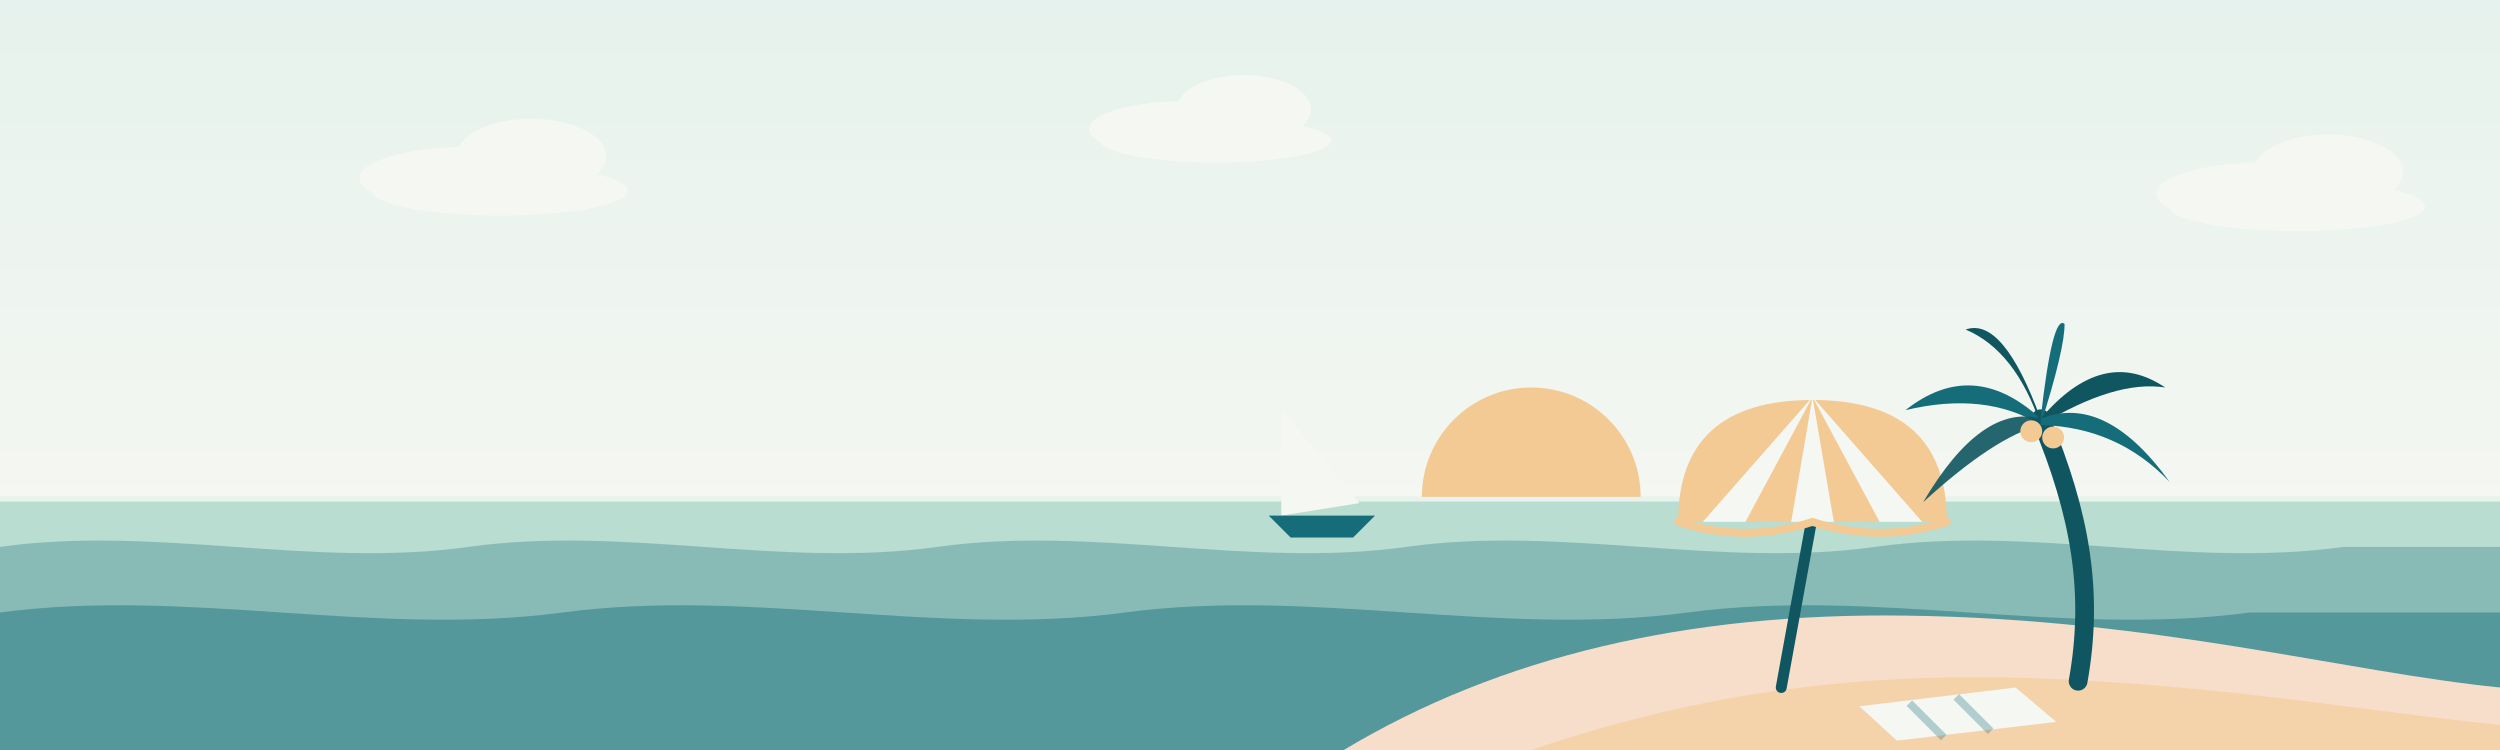
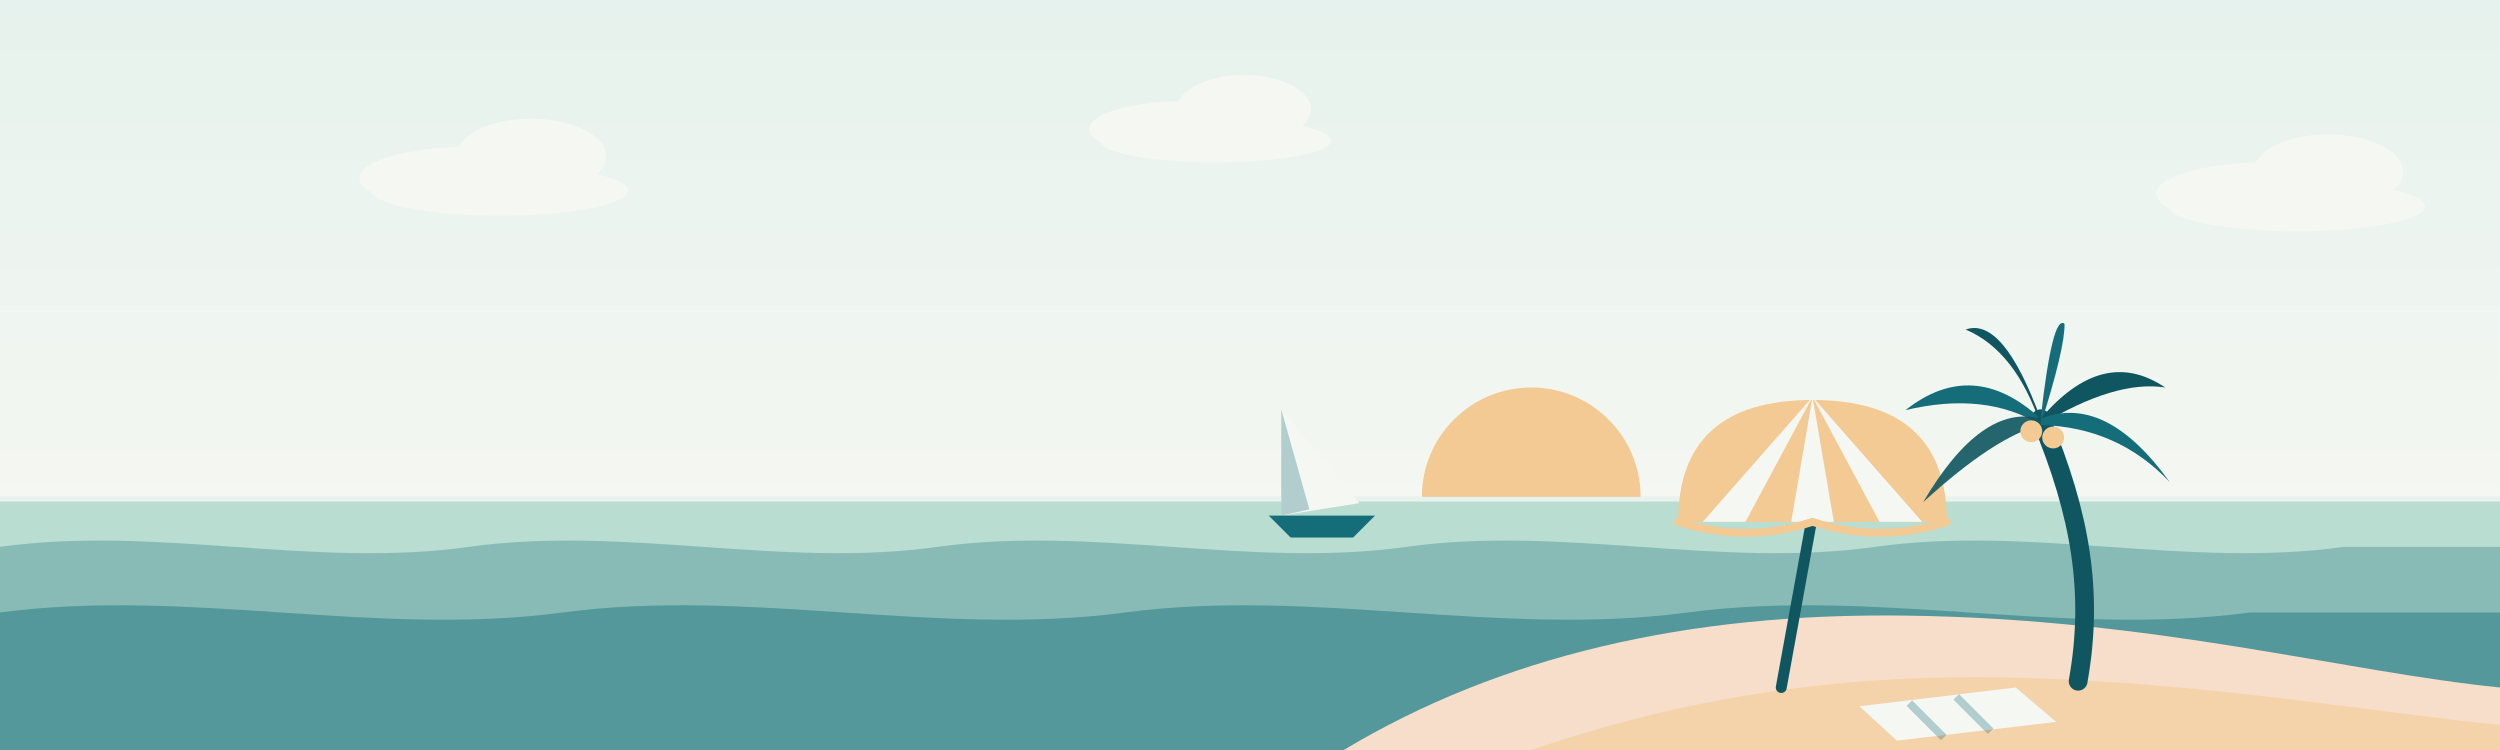
<svg xmlns="http://www.w3.org/2000/svg" viewBox="0 0 1600 480" preserveAspectRatio="xMidYMid slice">
  <defs>
    <linearGradient id="sky" x1="0" y1="0" x2="0" y2="1">
      <stop offset="0" stop-color="#E6F2ED" />
      <stop offset="0.72" stop-color="#F5F7F2" />
    </linearGradient>
  </defs>
  <rect width="1600" height="480" fill="url(#sky)" />
  <circle cx="980" cy="318" r="70" fill="#F3C994" />
  <g fill="#F5F7F2">
    <ellipse cx="300" cy="114" rx="70" ry="20" />
    <ellipse cx="340" cy="100" rx="48" ry="24" />
    <ellipse cx="320" cy="122" rx="82" ry="16" />
  </g>
  <g fill="#F5F7F2">
    <ellipse cx="760" cy="82.6" rx="63" ry="18" />
    <ellipse cx="796" cy="70" rx="43" ry="22" />
    <ellipse cx="778" cy="90" rx="74" ry="14" />
  </g>
  <g fill="#F5F7F2">
    <ellipse cx="1450" cy="124" rx="70" ry="20" />
    <ellipse cx="1490" cy="110" rx="48" ry="24" />
    <ellipse cx="1470" cy="132" rx="82" ry="16" />
  </g>
  <rect x="0" y="318" width="1600" height="162" fill="#B9DDD0" />
  <rect x="0" y="318" width="1600" height="3" fill="#F5F7F2" fill-opacity="0.8" />
  <path d="M0 350 C100 336 200 364 300 350 C400 336 500 364 600 350 C700 336 800 364 900 350 C1000 336 1100 364 1200 350 C1300 336 1400 364 1500 350 L1600 350 L1600 480 L0 480Z" fill="#166D7A" fill-opacity="0.3" />
  <path d="M0 392 C120 376 240 408 360 392 C480 376 600 408 720 392 C840 376 960 408 1080 392 C1200 376 1320 408 1440 392 L1600 392 L1600 480 L0 480Z" fill="#166D7A" fill-opacity="0.45" />
  <path d="M820 330 L820 262 L870 322Z" fill="#F5F7F2" />
+   <path d="M820 330 L820 262 L838 326Z" fill="#166D7A" fill-opacity="0.3" />
  <path d="M812 330 L880 330 L866 344 L826 344Z" fill="#166D7A" />
  <path d="M860 480 C960 420 1080 392 1220 394 C1380 396 1500 430 1600 440 L1600 480Z" fill="#F6DECB" />
  <path d="M980 480 C1080 446 1180 430 1300 434 C1420 438 1520 456 1600 464 L1600 480Z" fill="#F3C994" fill-opacity="0.6" />
  <path d="M1140 440 L1160 330" stroke="#0F5660" stroke-width="7" stroke-linecap="round" />
  <clipPath id="umb">
    <path d="M1074 334 Q1074 256 1160 256 Q1246 256 1246 334Z" />
  </clipPath>
  <path d="M1074 334 Q1074 256 1160 256 Q1246 256 1246 334Z" fill="#F3C994" />
  <g clip-path="url(#umb)" fill="#F5F7F2">
    <path d="M1160 254 L1088 336 L1116 336Z" />
    <path d="M1160 254 L1146 336 L1174 336Z" />
    <path d="M1160 254 L1204 336 L1232 336Z" />
  </g>
  <path d="M1074 334 Q1117 348 1160 334 Q1203 348 1246 334" fill="none" stroke="#F3C994" stroke-width="5" stroke-linecap="round" />
  <path d="M1190 452 L1290 440 L1316 462 L1214 474Z" fill="#F5F7F2" />
  <path d="M1222 450 L1244 472 M1252 446 L1274 468" stroke="#166D7A" stroke-opacity="0.3" stroke-width="5" />
  <path d="M1330 436 C1340 380 1332 330 1306 268" fill="none" stroke="#0F5660" stroke-width="12" stroke-linecap="round" />
  <path d="M1306 268 Q1262.8 228.3 1219.5 262.5 Q1270.8 250.3 1306 272Z" fill="#166D7A" fill-opacity="1" />
  <path d="M1306 268 Q1282.0 202.4 1258.0 210.9 Q1290.0 224.4 1306 272Z" fill="#0F5660" fill-opacity="1" />
  <path d="M1306 268 Q1313.6 200.7 1321.3 207.3 Q1321.6 222.7 1306 272Z" fill="#166D7A" fill-opacity="1" />
  <path d="M1306 268 Q1345.8 221.0 1385.7 248.0 Q1353.8 243.0 1306 272Z" fill="#0F5660" fill-opacity="1" />
  <path d="M1306 268 Q1347.4 251.3 1388.7 308.6 Q1355.4 273.3 1306 272Z" fill="#166D7A" fill-opacity="1" />
  <path d="M1306 268 Q1268.4 257.7 1230.8 321.4 Q1276.4 279.7 1306 272Z" fill="#0F5660" fill-opacity="0.9" />
  <circle cx="1300" cy="276" r="7" fill="#F3C994" />
  <circle cx="1314" cy="280" r="7" fill="#F3C994" />
</svg>
